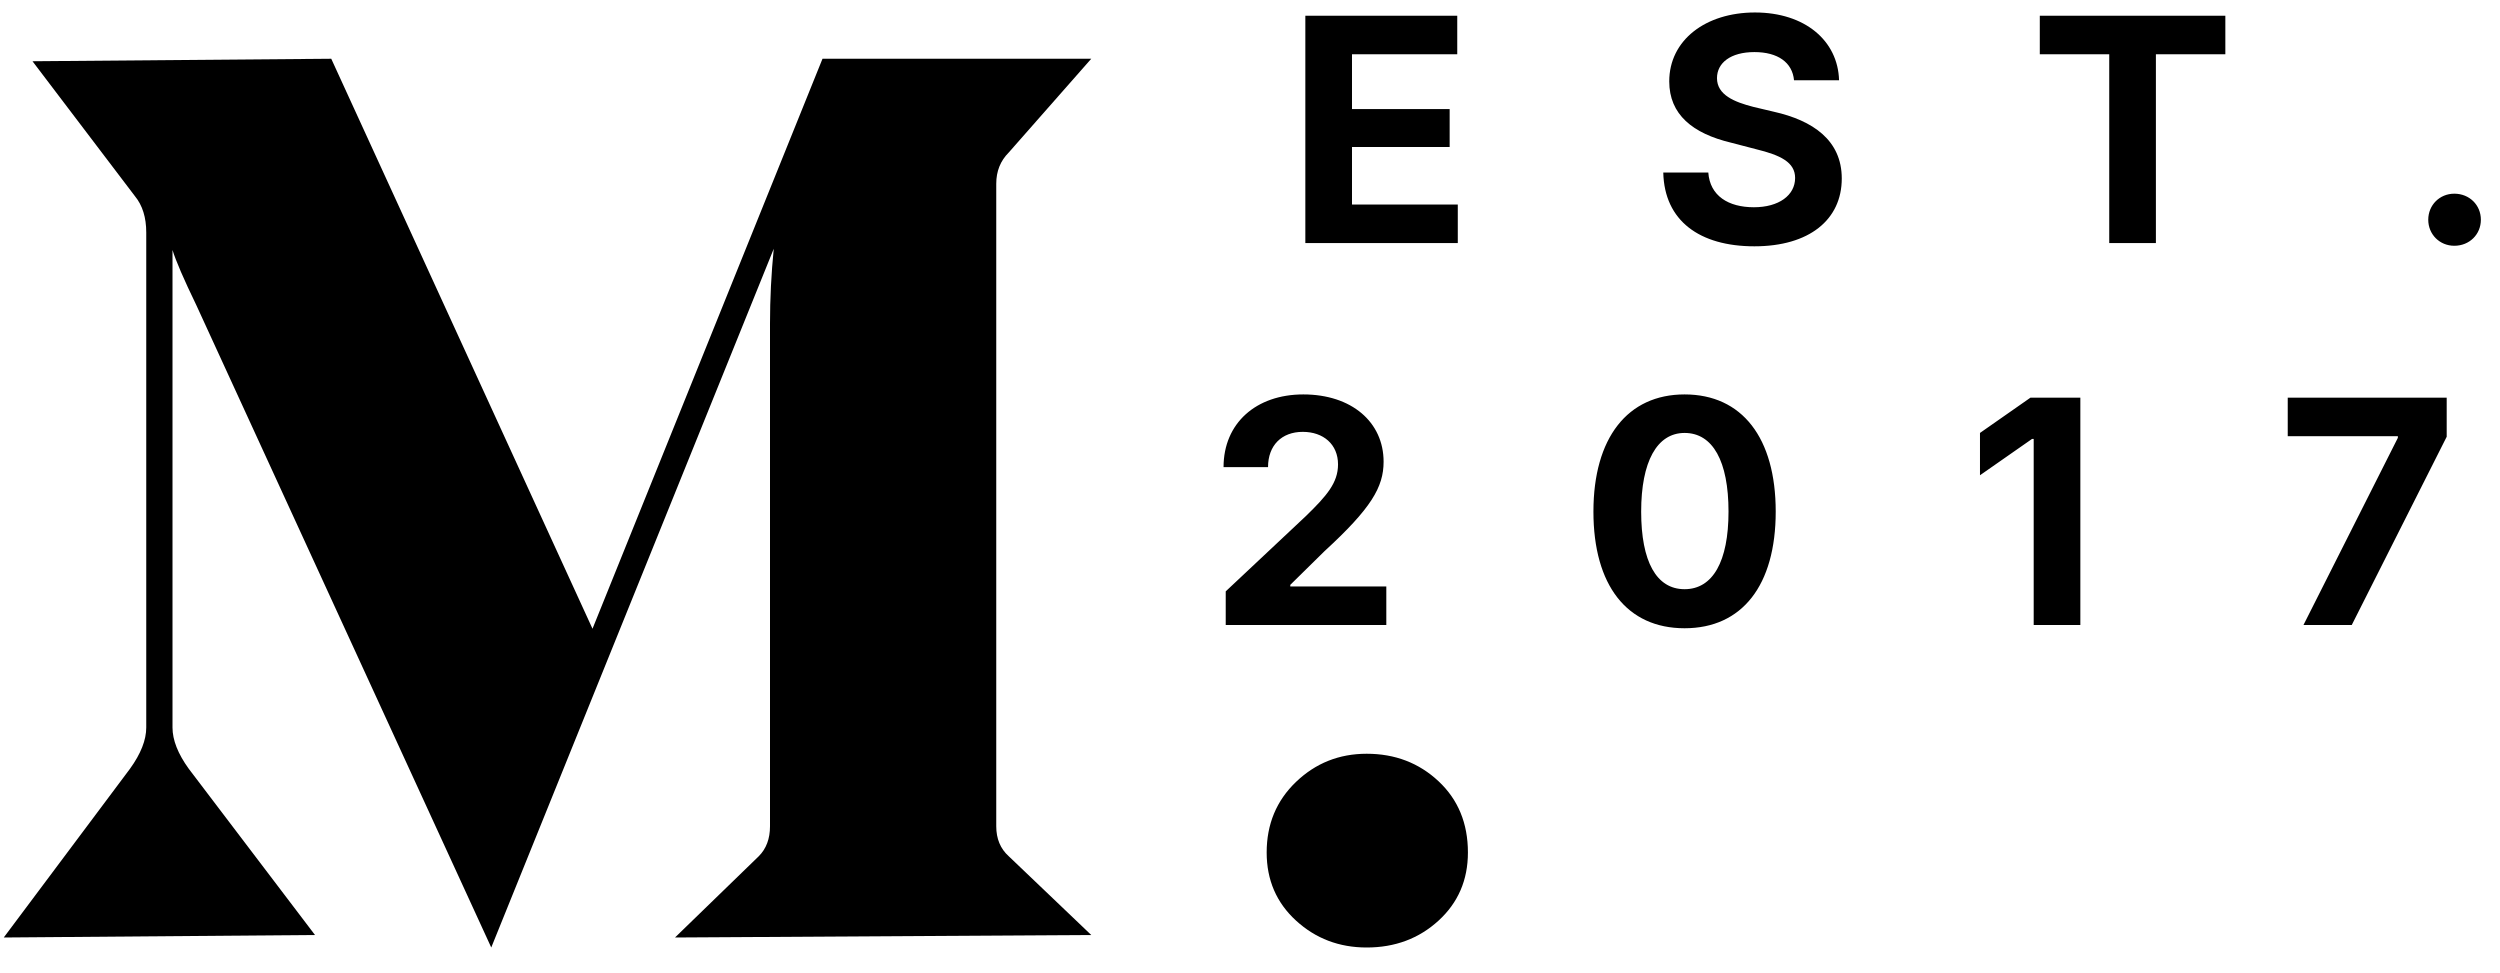
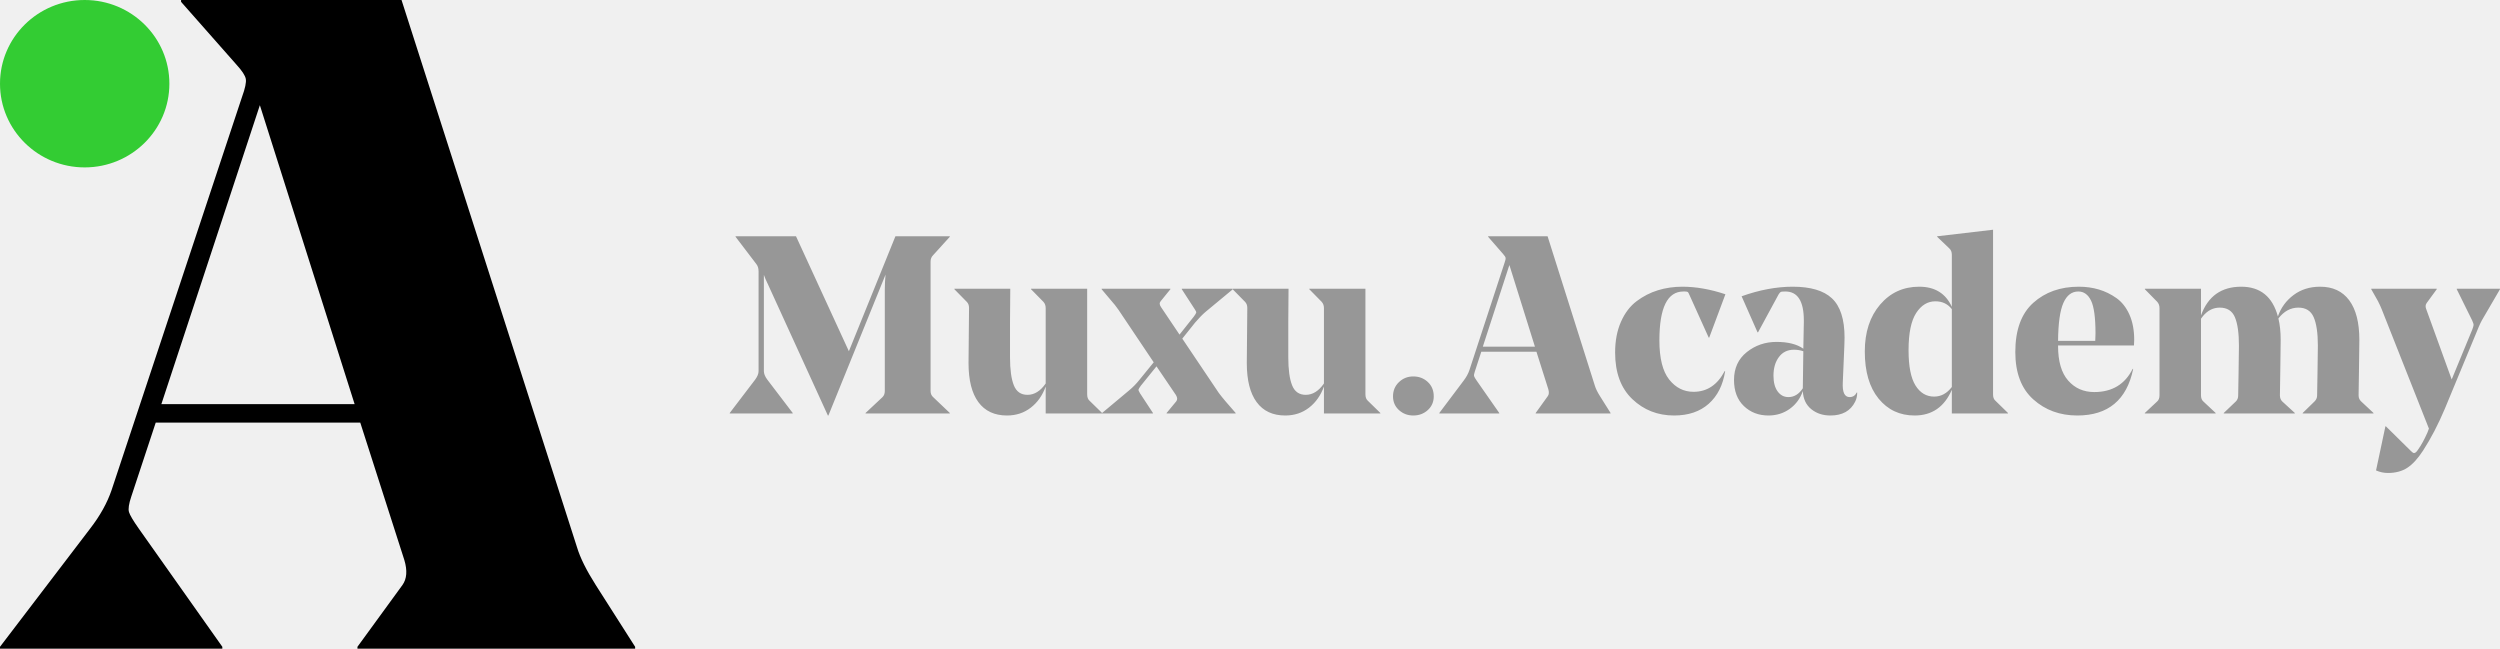
- <svg xmlns="http://www.w3.org/2000/svg" width="72px" height="28px" viewBox="0 0 72 28" version="1.1">
+ <svg xmlns="http://www.w3.org/2000/svg" width="185px" height="48px" viewBox="0 0 185 48" version="1.1">
  <defs />
-   <g id="Symbols" stroke="none" stroke-width="1" fill="none" fill-rule="evenodd">
-     <g id="component/symbole" transform="translate(-247, -20)">
-       <g id="#nav">
-         <rect id="bg" fill="#FFFFFF" x="0" y="0" width="1440" height="66" />
-         <g id="logo" transform="translate(247, 18)" fill="#000000">
-           <g id="sigle" transform="translate(0, 3)">
-             <path d="M28.692,22.796 C28.692,23.156 28.812,23.444 29.052,23.66 L31.428,25.928 L19.44,26 L21.852,23.66 C22.068,23.444 22.176,23.156 22.176,22.796 L22.176,8.324 C22.176,7.604 22.212,6.884 22.284,6.164 L14.148,26.288 L5.652,7.784 C5.292,7.04 5.064,6.512 4.968,6.2 L4.968,19.952 C4.968,20.312 5.124,20.708 5.436,21.14 L9.072,25.928 L0.108,26 L3.744,21.14 C4.056,20.708 4.212,20.312 4.212,19.952 L4.212,5.696 C4.212,5.264 4.104,4.916 3.888,4.652 L0.936,0.764 L9.54,0.692 L17.064,17.108 L23.688,0.692 L31.428,0.692 L29.052,3.392 C28.812,3.632 28.692,3.932 28.692,4.292 L28.692,22.796 Z M36.48,23.552 C36.48,22.736 36.762,22.058 37.326,21.518 C37.89,20.978 38.568,20.708 39.36,20.708 C40.176,20.708 40.866,20.972 41.43,21.5 C41.994,22.028 42.276,22.712 42.276,23.552 C42.276,24.344 41.994,24.998 41.43,25.514 C40.866,26.03 40.176,26.288 39.36,26.288 C38.568,26.288 37.89,26.03 37.326,25.514 C36.762,24.998 36.48,24.344 36.48,23.552 Z" id="M." />
-           </g>
-           <text id="EST." font-family="SFProDisplay-Black, SF Pro Display" font-size="9" font-weight="700" letter-spacing="5.062">
-             <tspan x="37" y="9">EST.</tspan>
-           </text>
-           <text id="2017" font-family="SFProDisplay-Black, SF Pro Display" font-size="9" font-weight="700" letter-spacing="5.062">
-             <tspan x="34.755" y="20">2017</tspan>
-           </text>
+   <g id="home" stroke="none" stroke-width="1" fill="none" fill-rule="evenodd">
+     <g id="Artboard" transform="translate(-113, -159)">
+       <g id="Group-5" transform="translate(113, 159)">
+         <g id="Group-4">
+           <path d="M11.524,31.272 L9.719,36.734 C9.534,37.28 9.476,37.667 9.546,37.895 C9.615,38.122 9.858,38.532 10.275,39.124 L16.453,47.863 L16.453,48 L0,48 L0,47.863 L6.665,39.124 C7.405,38.168 7.937,37.212 8.261,36.256 L17.911,7.169 C18.143,6.532 18.235,6.088 18.189,5.838 C18.143,5.587 17.911,5.235 17.495,4.78 L13.399,0.137 L13.399,0 L29.713,0 L42.696,40.489 C42.927,41.263 43.39,42.196 44.084,43.289 L47,47.863 L47,48 L26.451,48 L26.451,47.863 L29.783,43.289 C30.107,42.834 30.153,42.219 29.922,41.445 L26.659,31.272 L11.524,31.272 Z M19.23,7.784 L11.941,29.906 L26.242,29.906 L19.23,7.784 Z" id="A" fill="#000000" />
+           <ellipse id="Oval-2" fill="#33CC33" cx="6.267" cy="6.194" rx="6.267" ry="6.194" />
        </g>
+         <path d="M68.863,28.938 C68.863,29.124 68.926,29.274 69.051,29.385 L70.286,30.561 L70.286,30.598 L64.052,30.598 L64.052,30.561 L65.307,29.385 C65.419,29.274 65.475,29.124 65.475,28.938 L65.475,21.439 C65.475,21.066 65.494,20.693 65.531,20.32 L61.301,30.747 L61.263,30.747 L56.883,21.16 C56.696,20.774 56.577,20.501 56.527,20.339 L56.527,27.464 C56.527,27.651 56.608,27.856 56.771,28.08 L58.661,30.561 L58.661,30.598 L54,30.598 L54,30.561 L55.891,28.08 C56.053,27.856 56.134,27.651 56.134,27.464 L56.134,20.078 C56.134,19.854 56.078,19.674 55.966,19.537 L54.431,17.522 L54.431,17.485 L58.905,17.485 L62.817,25.991 L66.261,17.485 L70.286,17.485 L70.286,17.522 L69.051,18.884 C68.926,19.008 68.863,19.164 68.863,19.35 L68.863,28.938 Z M80.451,21.365 L80.451,29.18 C80.451,29.392 80.507,29.547 80.619,29.647 L81.555,30.561 L81.555,30.598 L77.381,30.598 L77.381,28.602 C77.144,29.261 76.776,29.783 76.276,30.169 C75.777,30.554 75.191,30.747 74.517,30.747 C73.593,30.747 72.888,30.418 72.401,29.759 C71.915,29.099 71.671,28.136 71.671,26.867 C71.671,26.159 71.684,24.797 71.709,22.782 C71.709,22.596 71.653,22.447 71.54,22.335 L70.623,21.402 L70.623,21.365 L74.76,21.365 L74.741,23.827 L74.741,26.438 C74.741,27.346 74.835,28.036 75.022,28.509 C75.209,28.981 75.546,29.218 76.033,29.218 C76.545,29.218 76.994,28.938 77.381,28.378 L77.381,22.801 C77.381,22.615 77.325,22.459 77.212,22.335 L76.295,21.402 L76.295,21.365 L80.451,21.365 Z M87.489,25.058 L90.185,29.068 C90.272,29.193 90.447,29.41 90.709,29.721 L91.439,30.561 L91.439,30.598 L86.329,30.598 L86.329,30.561 L87.04,29.703 C87.14,29.578 87.134,29.423 87.021,29.236 L85.58,27.11 L84.419,28.546 C84.32,28.683 84.263,28.776 84.251,28.826 C84.238,28.876 84.276,28.969 84.363,29.106 L85.318,30.561 L85.318,30.598 L81.555,30.598 L81.555,30.561 L83.54,28.901 C83.827,28.664 84.089,28.397 84.326,28.098 L85.374,26.811 L82.772,22.932 C82.61,22.695 82.423,22.459 82.21,22.223 L81.518,21.402 L81.518,21.365 L86.61,21.365 L86.61,21.402 L85.898,22.279 C85.786,22.403 85.792,22.552 85.917,22.726 L87.284,24.76 L88.351,23.417 C88.45,23.28 88.507,23.187 88.519,23.137 C88.531,23.087 88.494,23 88.407,22.876 L87.452,21.402 L87.452,21.365 L91.233,21.365 L91.233,21.402 L89.23,23.062 C88.993,23.261 88.731,23.528 88.444,23.864 L87.489,25.058 Z M101.042,21.365 L101.042,29.18 C101.042,29.392 101.099,29.547 101.211,29.647 L102.147,30.561 L102.147,30.598 L97.972,30.598 L97.972,28.602 C97.735,29.261 97.367,29.783 96.868,30.169 C96.369,30.554 95.782,30.747 95.108,30.747 C94.185,30.747 93.48,30.418 92.993,29.759 C92.506,29.099 92.263,28.136 92.263,26.867 C92.263,26.159 92.275,24.797 92.3,22.782 C92.3,22.596 92.244,22.447 92.132,22.335 L91.215,21.402 L91.215,21.365 L95.352,21.365 L95.333,23.827 L95.333,26.438 C95.333,27.346 95.427,28.036 95.614,28.509 C95.801,28.981 96.138,29.218 96.625,29.218 C97.136,29.218 97.586,28.938 97.972,28.378 L97.972,22.801 C97.972,22.615 97.916,22.459 97.804,22.335 L96.887,21.402 L96.887,21.365 L101.042,21.365 Z M103.083,29.33 C103.083,28.907 103.23,28.555 103.523,28.276 C103.816,27.996 104.169,27.856 104.58,27.856 C105.005,27.856 105.364,27.993 105.657,28.266 C105.95,28.54 106.097,28.894 106.097,29.33 C106.097,29.74 105.95,30.079 105.657,30.346 C105.364,30.613 105.005,30.747 104.58,30.747 C104.169,30.747 103.816,30.613 103.523,30.346 C103.23,30.079 103.083,29.74 103.083,29.33 Z M109.616,26.028 L109.129,27.52 C109.079,27.669 109.064,27.775 109.083,27.837 C109.101,27.899 109.167,28.011 109.279,28.173 L110.945,30.561 L110.945,30.598 L106.509,30.598 L106.509,30.561 L108.306,28.173 C108.505,27.912 108.649,27.651 108.736,27.39 L111.338,19.444 C111.401,19.269 111.426,19.148 111.413,19.08 C111.401,19.011 111.338,18.915 111.226,18.791 L110.121,17.522 L110.121,17.485 L114.521,17.485 L118.021,28.546 C118.084,28.758 118.208,29.012 118.396,29.311 L119.182,30.561 L119.182,30.598 L113.641,30.598 L113.641,30.561 L114.539,29.311 C114.627,29.187 114.639,29.019 114.577,28.807 L113.697,26.028 L109.616,26.028 Z M111.694,19.611 L109.728,25.655 L113.585,25.655 L111.694,19.611 Z M123.88,30.747 C122.67,30.747 121.64,30.343 120.792,29.535 C119.943,28.726 119.519,27.576 119.519,26.084 C119.519,25.226 119.662,24.47 119.949,23.818 C120.236,23.165 120.623,22.655 121.11,22.288 C121.597,21.921 122.124,21.651 122.692,21.477 C123.26,21.303 123.862,21.216 124.498,21.216 C125.497,21.216 126.557,21.402 127.68,21.775 L126.482,24.983 L126.445,24.983 L125.004,21.794 C124.966,21.694 124.929,21.632 124.891,21.607 C124.854,21.582 124.779,21.57 124.667,21.57 L124.573,21.57 C123.387,21.57 122.795,22.776 122.795,25.189 C122.795,26.507 123.035,27.47 123.515,28.08 C123.996,28.689 124.598,28.994 125.322,28.994 C126.32,28.994 127.088,28.484 127.624,27.464 L127.662,27.464 C127.5,28.496 127.094,29.302 126.445,29.88 C125.796,30.458 124.941,30.747 123.88,30.747 Z M136.497,24.983 C136.497,25.058 136.494,25.185 136.488,25.366 C136.482,25.546 136.479,25.642 136.479,25.655 L136.366,28.304 C136.329,29.025 136.497,29.385 136.872,29.385 C137.109,29.385 137.284,29.274 137.396,29.05 L137.433,29.05 C137.433,29.298 137.383,29.522 137.284,29.721 C136.947,30.405 136.335,30.747 135.449,30.747 C134.888,30.747 134.413,30.589 134.026,30.272 C133.64,29.954 133.434,29.51 133.409,28.938 C133.221,29.485 132.9,29.923 132.445,30.253 C131.989,30.582 131.462,30.747 130.863,30.747 C130.139,30.747 129.534,30.514 129.047,30.048 C128.56,29.581 128.317,28.938 128.317,28.117 C128.317,27.247 128.632,26.56 129.262,26.056 C129.893,25.552 130.626,25.301 131.462,25.301 C132.31,25.301 132.972,25.468 133.446,25.804 L133.484,23.808 L133.484,23.715 C133.484,22.285 133.028,21.57 132.117,21.57 C131.93,21.57 131.814,21.582 131.771,21.607 C131.727,21.632 131.674,21.694 131.612,21.794 L130.095,24.592 L130.058,24.592 L128.879,21.924 C130.201,21.452 131.462,21.216 132.66,21.216 C133.983,21.216 134.95,21.502 135.561,22.074 C136.185,22.658 136.497,23.628 136.497,24.983 Z M132.754,25.879 C132.279,25.879 131.908,26.059 131.64,26.42 C131.371,26.78 131.237,27.24 131.237,27.8 C131.237,28.297 131.34,28.686 131.546,28.966 C131.752,29.246 132.017,29.385 132.342,29.385 C132.766,29.385 133.122,29.168 133.409,28.733 L133.409,28.714 L133.446,25.991 C133.221,25.916 132.991,25.879 132.754,25.879 Z M147.486,17 L147.486,29.199 C147.486,29.398 147.542,29.547 147.654,29.647 L148.59,30.561 L148.59,30.598 L144.435,30.598 L144.435,28.845 C143.885,30.113 142.968,30.747 141.683,30.747 C140.585,30.747 139.695,30.331 139.015,29.497 C138.335,28.664 137.995,27.502 137.995,26.009 C137.995,24.579 138.373,23.423 139.128,22.54 C139.883,21.657 140.847,21.216 142.02,21.216 C143.18,21.216 143.985,21.713 144.435,22.708 L144.435,18.847 C144.435,18.648 144.372,18.492 144.247,18.38 L143.349,17.522 L143.349,17.485 L147.486,17 Z M143.124,29.348 C142.55,29.348 142.091,29.075 141.748,28.527 C141.405,27.98 141.233,27.11 141.233,25.916 C141.233,24.66 141.421,23.743 141.795,23.165 C142.169,22.587 142.644,22.297 143.218,22.297 C143.729,22.297 144.135,22.49 144.435,22.876 L144.435,28.639 C144.073,29.112 143.636,29.348 143.124,29.348 Z M157.913,25.562 L152.297,25.562 L152.297,25.599 C152.297,26.743 152.546,27.598 153.046,28.164 C153.545,28.73 154.187,29.012 154.974,29.012 C156.297,29.012 157.245,28.44 157.819,27.296 L157.857,27.296 C157.382,29.597 156.003,30.747 153.719,30.747 C152.434,30.747 151.348,30.349 150.462,29.553 C149.576,28.758 149.133,27.589 149.133,26.047 C149.133,24.418 149.576,23.205 150.462,22.409 C151.348,21.613 152.472,21.216 153.832,21.216 C154.356,21.216 154.849,21.284 155.311,21.421 C155.772,21.558 156.206,21.769 156.612,22.055 C157.017,22.341 157.339,22.748 157.576,23.277 C157.813,23.805 157.931,24.43 157.931,25.151 C157.931,25.276 157.925,25.412 157.913,25.562 Z M153.794,21.57 C153.308,21.57 152.94,21.853 152.69,22.419 C152.44,22.984 152.309,23.92 152.297,25.226 L155.049,25.226 C155.061,25.064 155.067,24.878 155.067,24.666 C155.067,23.51 154.958,22.705 154.74,22.251 C154.521,21.797 154.206,21.57 153.794,21.57 Z M163.021,23.388 C162.97,23.449 162.921,23.515 162.873,23.584 L162.873,29.255 C162.873,29.454 162.93,29.603 163.042,29.703 L163.959,30.561 L163.959,30.598 L158.718,30.598 L158.718,30.561 L159.635,29.703 C159.747,29.603 159.803,29.454 159.803,29.255 L159.803,22.801 C159.803,22.615 159.747,22.459 159.635,22.335 L158.718,21.402 L158.718,21.365 L162.873,21.365 L162.873,23.301 L163.021,23.388 Z M162.873,23.301 L162.873,23.342 C163.385,21.924 164.377,21.216 165.85,21.216 C167.26,21.216 168.165,21.949 168.564,23.417 C168.789,22.77 169.176,22.241 169.725,21.831 C170.274,21.421 170.929,21.216 171.69,21.216 C172.626,21.216 173.344,21.551 173.843,22.223 C174.342,22.894 174.592,23.87 174.592,25.151 C174.592,25.636 174.583,26.389 174.564,27.408 C174.545,28.428 174.536,29.044 174.536,29.255 C174.536,29.441 174.598,29.591 174.723,29.703 L175.64,30.561 L175.64,30.598 L170.399,30.598 L170.399,30.561 L171.279,29.703 C171.403,29.578 171.466,29.435 171.466,29.274 C171.466,29.224 171.475,28.683 171.494,27.651 C171.513,26.619 171.522,25.928 171.522,25.58 C171.522,24.648 171.419,23.945 171.213,23.473 C171.007,23 170.63,22.764 170.08,22.764 C169.506,22.764 169.013,23.031 168.602,23.566 C168.714,24.026 168.77,24.554 168.77,25.151 C168.77,25.599 168.761,26.342 168.742,27.38 C168.723,28.419 168.714,29.044 168.714,29.255 C168.714,29.441 168.77,29.591 168.882,29.703 L169.818,30.561 L169.818,30.598 L164.558,30.598 L164.558,30.561 L165.457,29.703 C165.569,29.591 165.625,29.448 165.625,29.274 C165.625,29.236 165.635,28.698 165.653,27.66 C165.672,26.622 165.681,25.928 165.681,25.58 C165.681,24.648 165.582,23.945 165.382,23.473 C165.182,23 164.808,22.764 164.259,22.764 C163.78,22.764 163.367,22.972 163.021,23.388 L162.873,23.301 Z M183.315,24.461 L180.919,30.244 C180.432,31.4 179.896,32.432 179.309,33.34 C178.922,33.937 178.532,34.363 178.139,34.618 C177.746,34.873 177.269,35 176.707,35 C176.408,35 176.114,34.938 175.827,34.813 L176.52,31.549 L176.557,31.549 L178.411,33.377 C178.511,33.477 178.585,33.526 178.635,33.526 C178.723,33.526 178.816,33.452 178.916,33.303 C179.166,32.954 179.403,32.525 179.627,32.016 L179.74,31.717 L176.258,22.913 C176.196,22.751 176.102,22.546 175.977,22.297 L175.472,21.402 L175.472,21.365 L180.32,21.365 L180.32,21.402 L179.571,22.428 C179.484,22.552 179.471,22.695 179.534,22.857 L181.425,28.08 L182.941,24.405 C183.003,24.244 183.038,24.128 183.044,24.06 C183.05,23.992 183.016,23.877 182.941,23.715 L181.799,21.402 L181.799,21.365 L185,21.365 L185,21.402 L183.783,23.491 C183.621,23.752 183.465,24.076 183.315,24.461 Z" id="Muxu.Academy" fill="#979797" />
      </g>
    </g>
  </g>
</svg>
